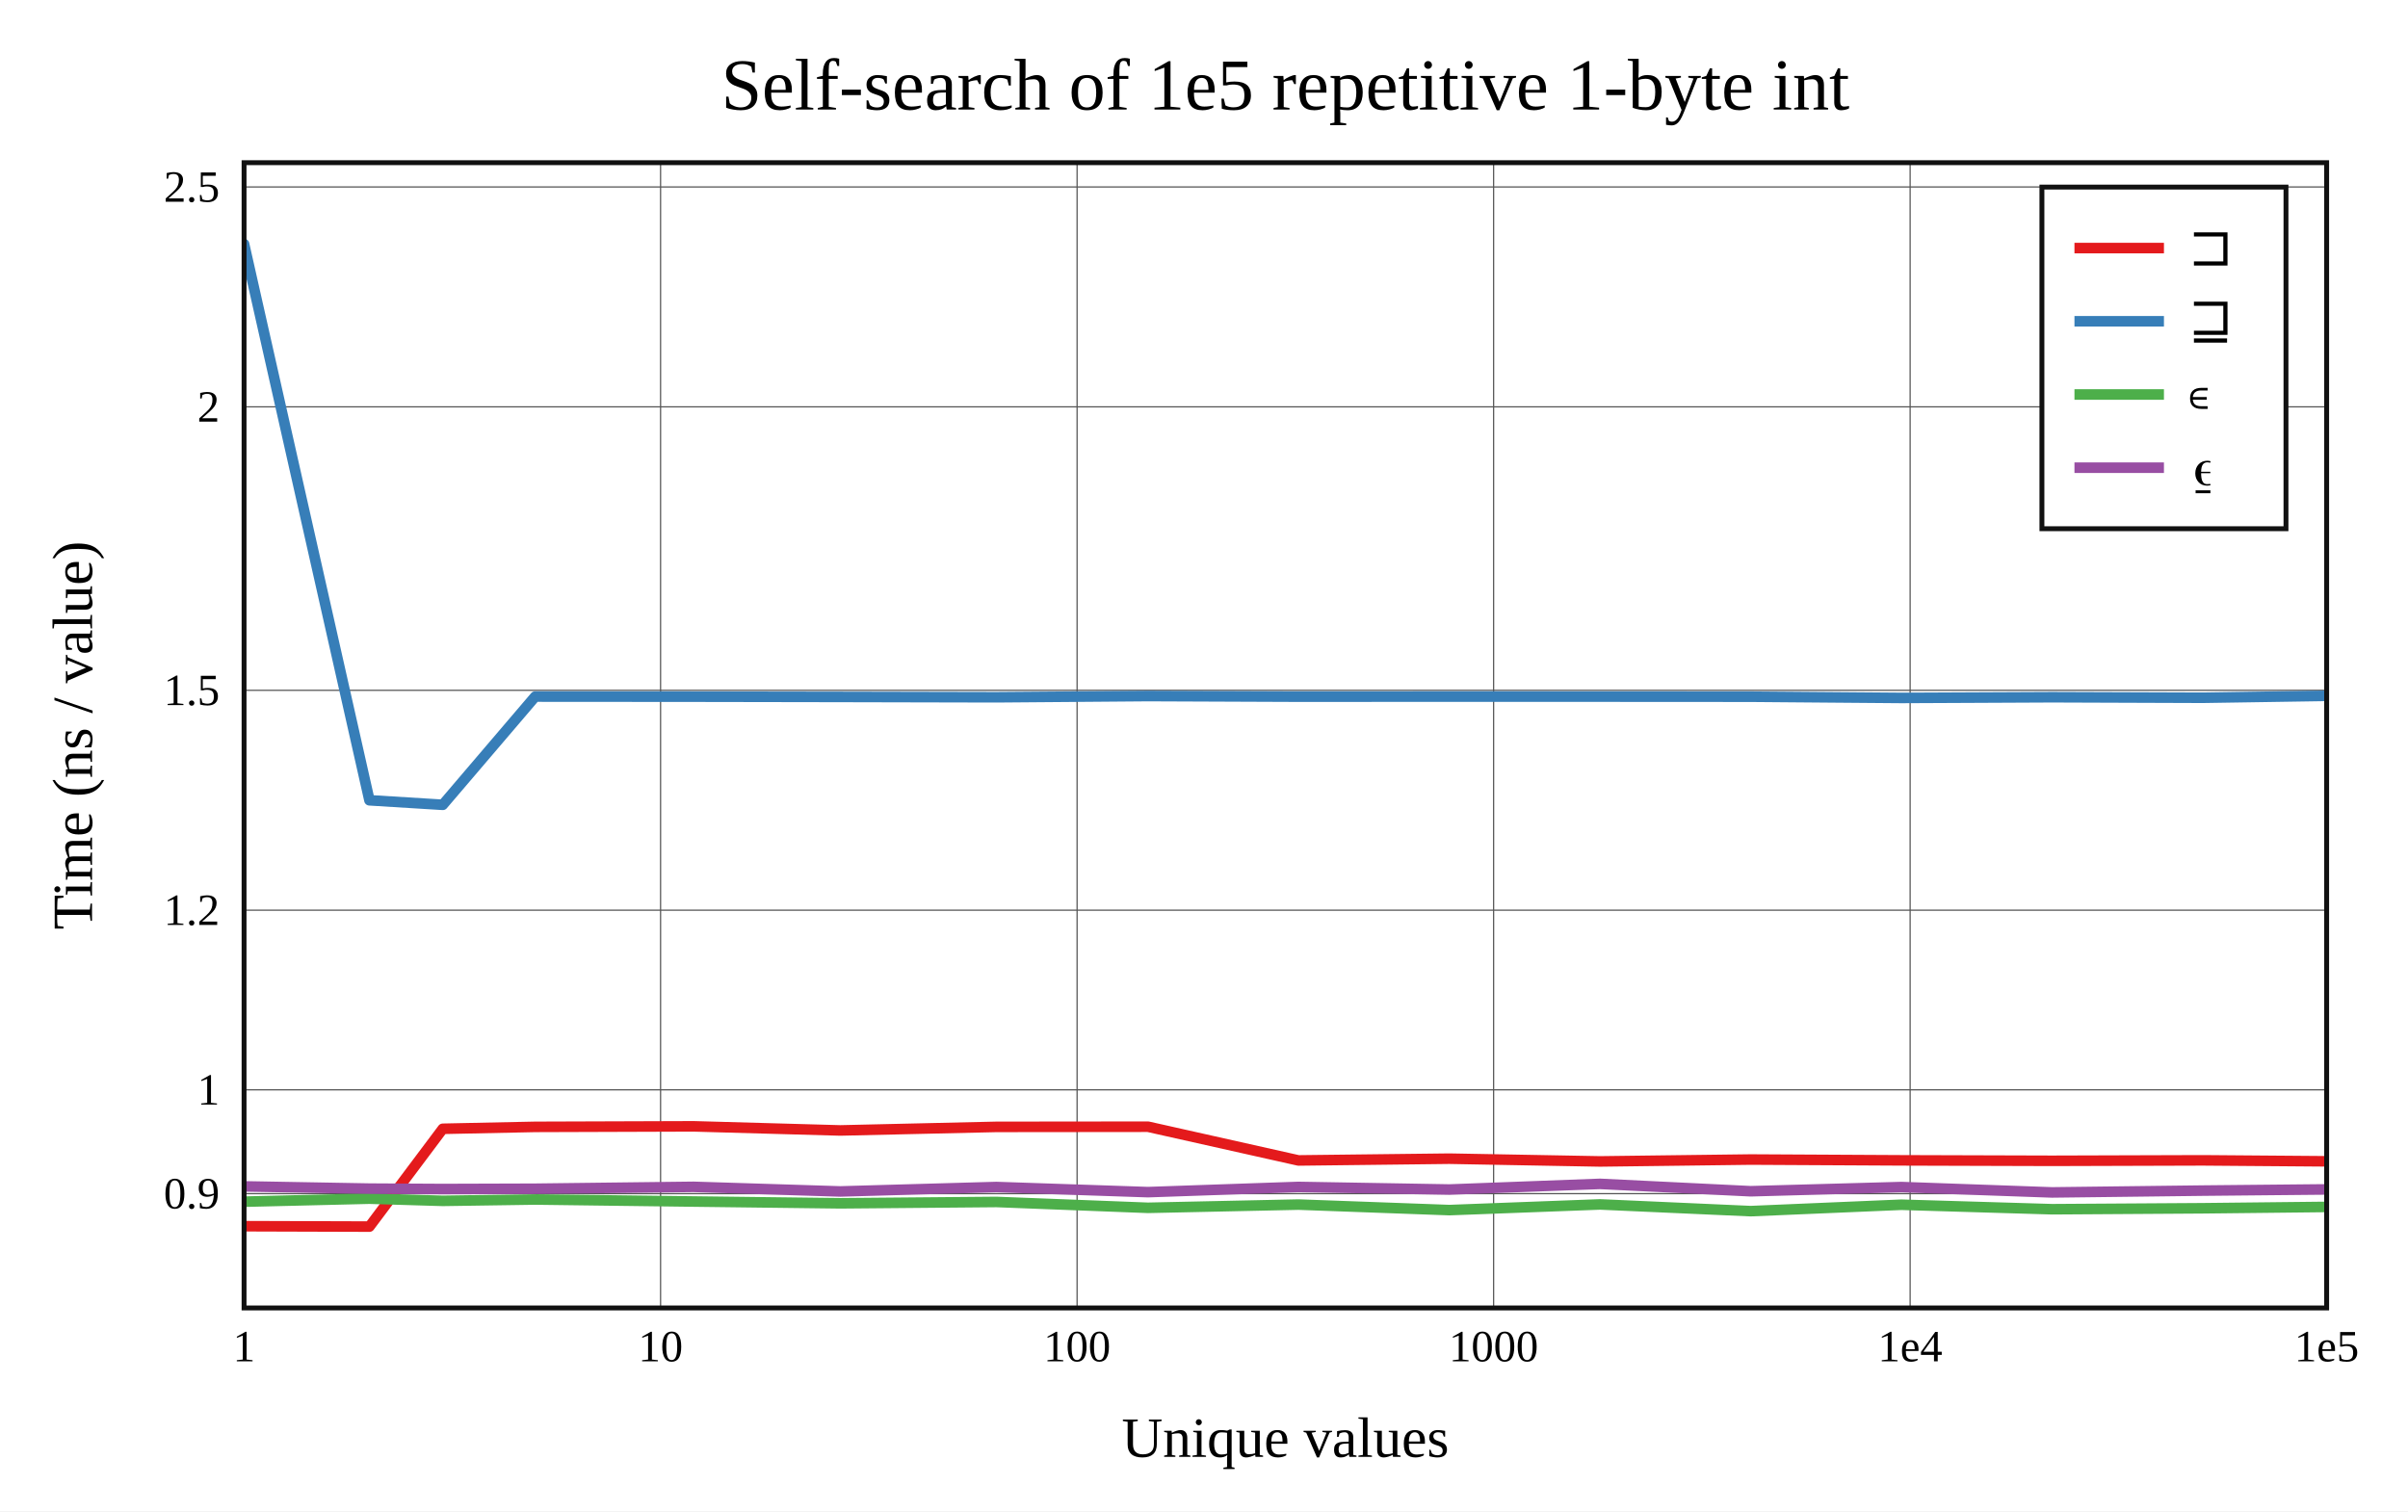
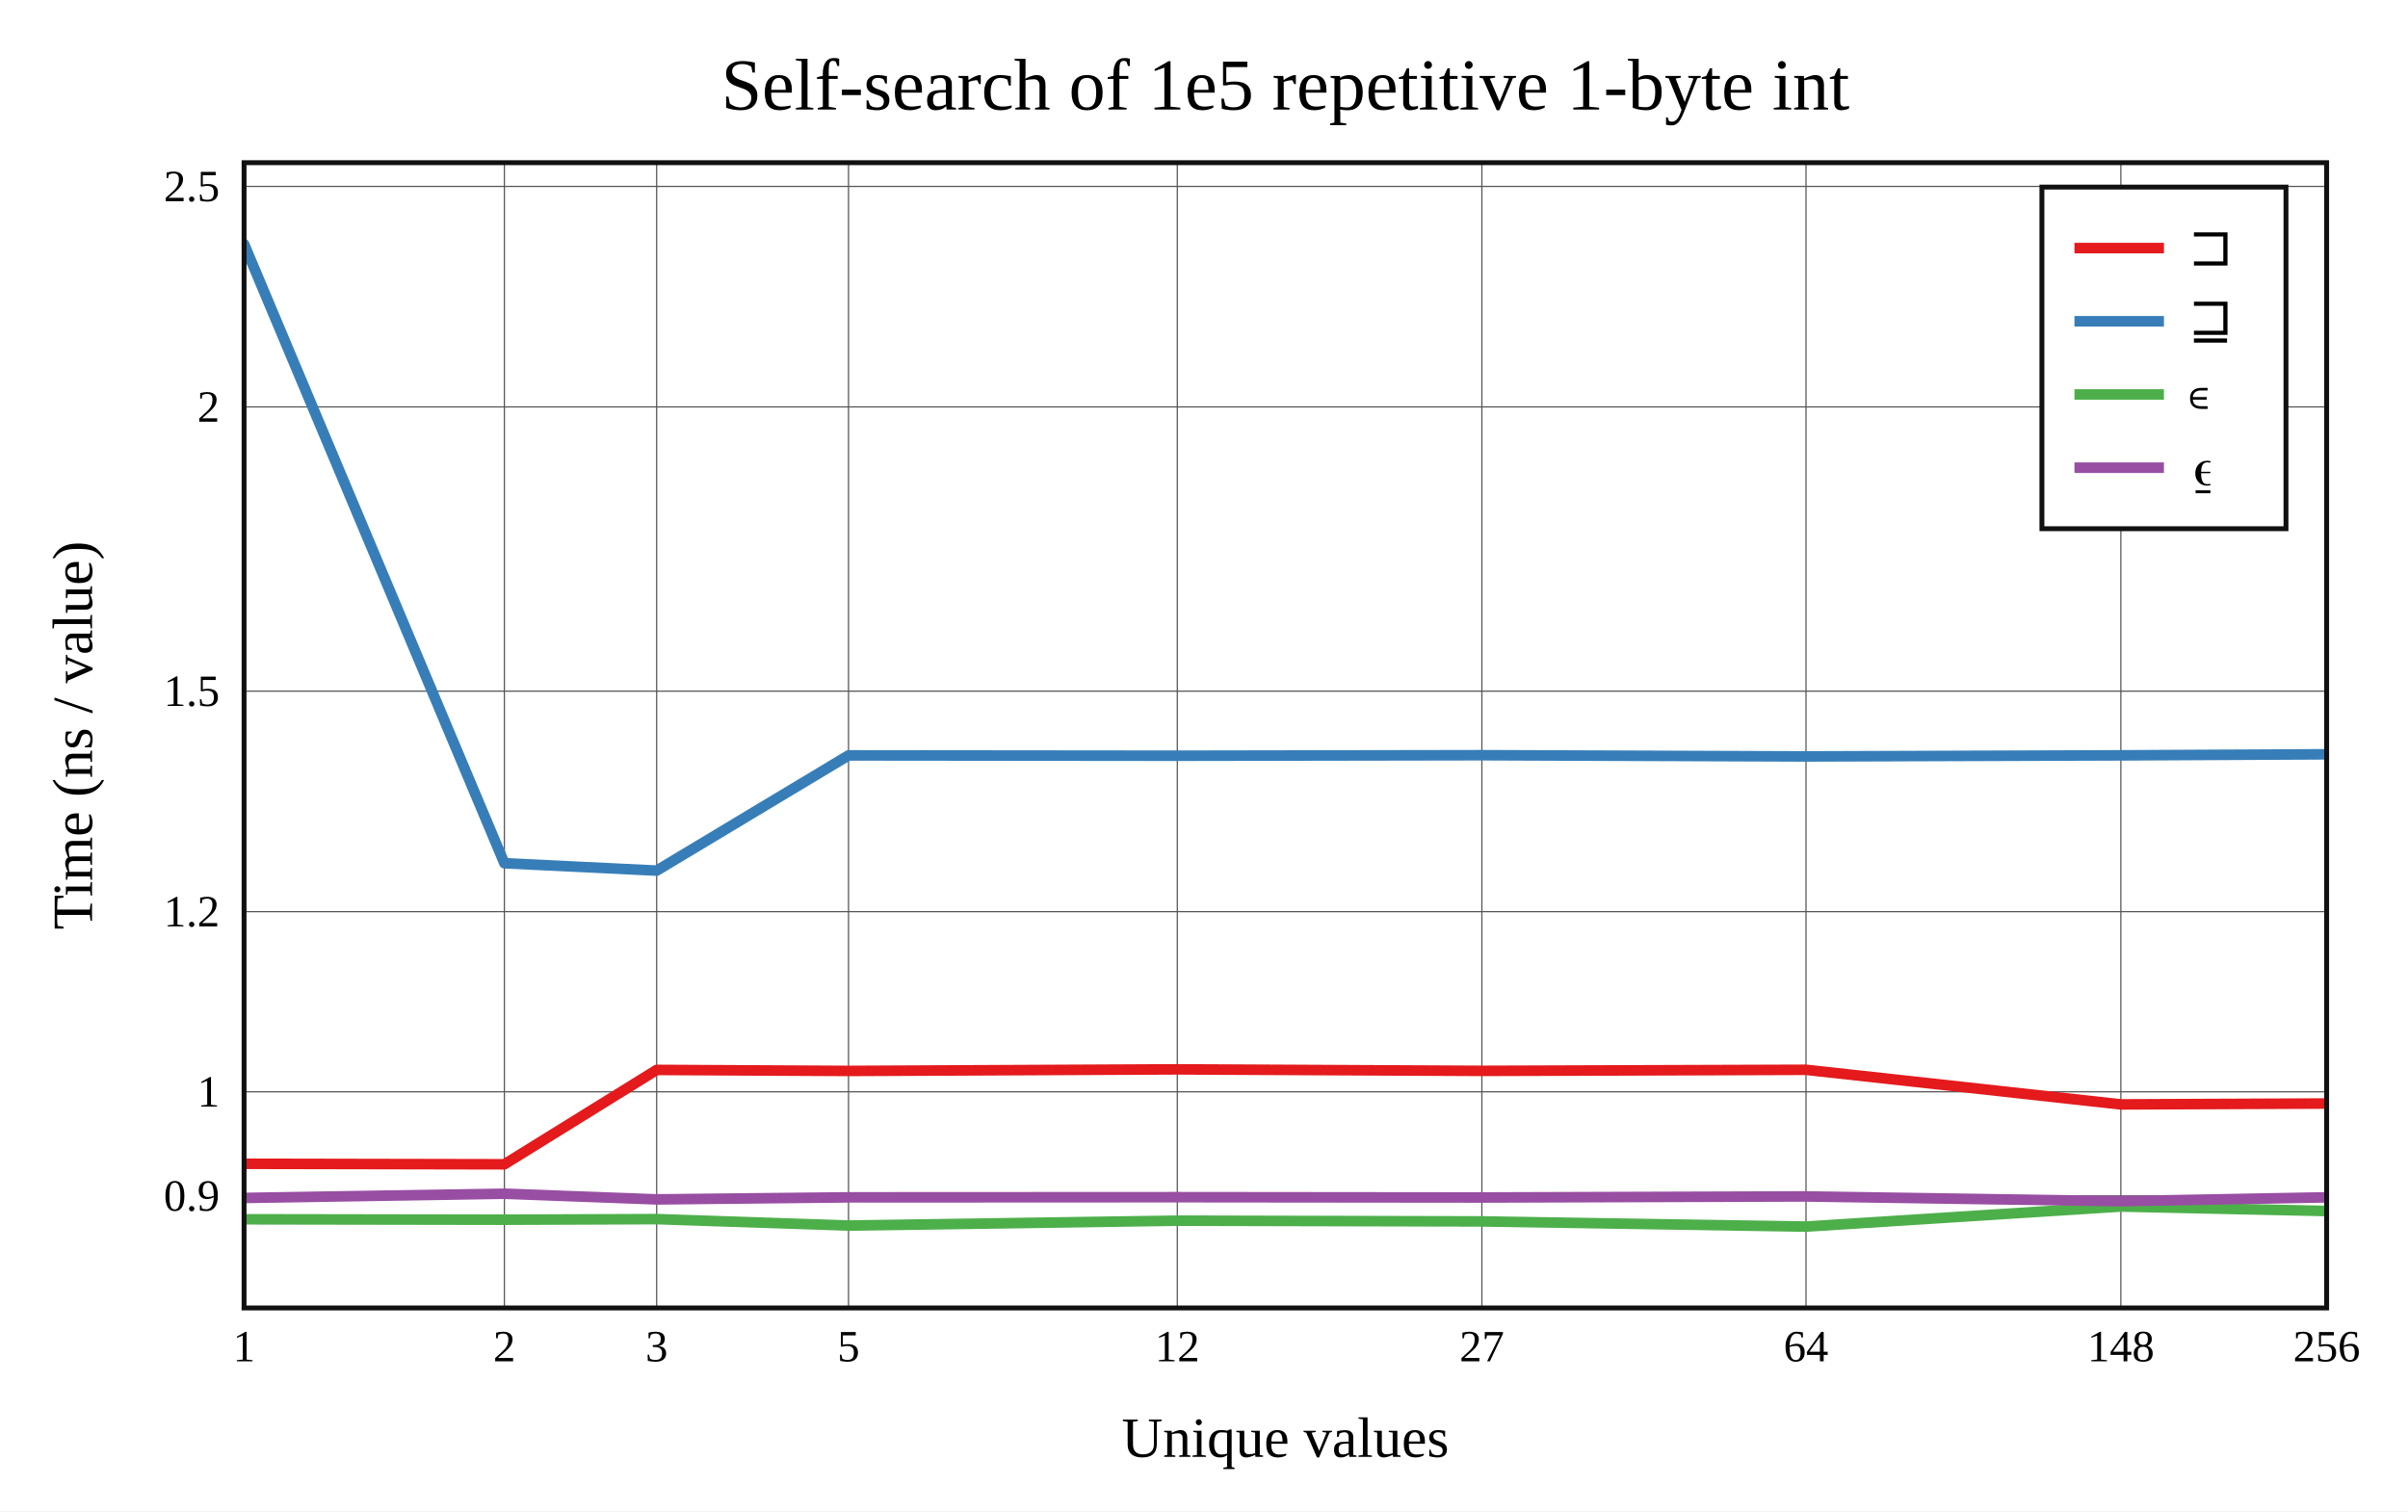
<svg xmlns="http://www.w3.org/2000/svg" viewBox="-60 -40 592 371.6" height="557.4" width="888">
  <g stroke-width="2.6" font-size="14px" text-anchor="middle">
    <defs>
      <clipPath id="clip">
        <rect x="0" y="0" width="512" height="281.6" />
      </clipPath>
    </defs>
    <rect fill="white" x="-60" y="-40" width="592" height="371.6" />
    <text dy="0.33em" font-size="18px" x="256" y="-19">Self-search of 1e5 repetitive 1-byte int</text>
    <text dy="0.33em" x="256" y="313.6">Unique values</text>
    <text dy="0.33em" transform="rotate(-90)" x="-140.8" y="-42">Time (ns / value)</text>
    <g stroke-width="0.3" stroke="#555">
-       <path d="M102.4 0v281.6" />
-       <path d="M204.8 0v281.6" />
-       <path d="M307.2 0v281.6" />
-       <path d="M409.6 0v281.6" />
-       <path d="M0 253.5h512" />
-       <path d="M0 227.972h512" />
-       <path d="M0 183.799h512" />
-       <path d="M0 129.735h512" />
-       <path d="M0 60.035h512" />
-       <path d="M0 5.971h512" />
+       <path d="M64 0v281.6" />
+       <path d="M101.438 0v281.6" />
+       <path d="M148.603 0v281.6" />
+       <path d="M229.438 0v281.6" />
+       <path d="M304.313 0v281.6" />
+       <path d="M384 0v281.6" />
+       <path d="M461.405 0v281.6" />
+       <path d="M0 254.056h512" />
+       <path d="M0 228.458h512" />
+       <path d="M0 184.161h512" />
+       <path d="M0 129.946h512" />
+       <path d="M0 60.051h512" />
+       <path d="M0 5.836h512" />
    </g>
    <g font-size="11px">
      <text dy="0.33em" x="0" y="291.1">1</text>
-       <text dy="0.33em" x="102.4" y="291.1">10</text>
-       <text dy="0.33em" x="204.8" y="291.1">100</text>
-       <text dy="0.33em" x="307.2" y="291.1">1000</text>
-       <text dy="0.33em" x="409.6" y="291.1">1e4</text>
-       <text dy="0.33em" x="512" y="291.1">1e5</text>
+       <text dy="0.33em" x="64" y="291.1">2</text>
+       <text dy="0.33em" x="101.438" y="291.1">3</text>
+       <text dy="0.33em" x="148.603" y="291.1">5</text>
+       <text dy="0.33em" x="229.438" y="291.1">12</text>
+       <text dy="0.33em" x="304.313" y="291.1">27</text>
+       <text dy="0.33em" x="384" y="291.1">64</text>
+       <text dy="0.33em" x="461.405" y="291.1">148</text>
+       <text dy="0.33em" x="512" y="291.1">256</text>
      <g text-anchor="end">
-         <text dy="0.33em" x="-6" y="253.5">0.9</text>
-         <text dy="0.33em" x="-6" y="227.972">1</text>
-         <text dy="0.33em" x="-6" y="183.799">1.2</text>
-         <text dy="0.33em" x="-6" y="129.735">1.5</text>
-         <text dy="0.33em" x="-6" y="60.035">2</text>
-         <text dy="0.33em" x="-6" y="5.971">2.5</text>
+         <text dy="0.33em" x="-6" y="254.056">0.9</text>
+         <text dy="0.33em" x="-6" y="228.458">1</text>
+         <text dy="0.33em" x="-6" y="184.161">1.2</text>
+         <text dy="0.33em" x="-6" y="129.946">1.5</text>
+         <text dy="0.33em" x="-6" y="60.051">2</text>
+         <text dy="0.33em" x="-6" y="5.836">2.5</text>
      </g>
    </g>
    <g clip-path="url(#clip)" fill="none" stroke-linecap="round" stroke-linejoin="round">
-       <path stroke="#e41a1c" d="M0 261.503L30.825 261.6L48.857 237.552L71.575 237.078L110.508 236.95L146.572 237.958L184.953 237.08L222.235 237.041L259.223 245.333L296.321 244.9L333.365 245.575L370.402 245.112L407.45 245.312L444.49 245.424L481.532 245.31L518.573 245.6" />
-       <path stroke="#377eb8" d="M0 20L30.825 156.776L48.857 157.889L71.575 131.271L110.508 131.299L146.572 131.36L184.953 131.446L222.235 131.149L259.223 131.298L296.321 131.278L333.365 131.285L370.402 131.308L407.45 131.609L444.49 131.436L481.532 131.566L518.573 130.992" />
-       <path stroke="#4daf4a" d="M0 255.472L30.825 254.73L48.857 255.269L71.575 254.934L110.508 255.434L146.572 255.874L184.953 255.541L222.235 256.983L259.223 256.188L296.321 257.543L333.365 256.148L370.402 257.799L407.45 256.225L444.49 257.329L481.532 257.093L518.573 256.691" />
-       <path stroke="#984ea3" d="M0 251.713L30.825 252.262L48.857 252.362L71.575 252.292L110.508 251.826L146.572 252.958L184.953 251.872L222.235 253.126L259.223 251.85L296.321 252.486L333.365 251.096L370.402 252.909L407.45 251.882L444.49 253.196L481.532 252.749L518.573 252.389" />
+       <path stroke="#e41a1c" d="M0 246.155L64 246.28L101.438 223.075L148.603 223.323L229.438 222.939L304.313 223.308L384 223.046L461.405 231.554L512 231.337" />
+       <path stroke="#377eb8" d="M0 20L64 172.253L101.438 174.068L148.603 145.74L229.438 145.82L304.313 145.694L384 145.995L461.405 145.727L512 145.47" />
+       <path stroke="#4daf4a" d="M0 259.802L64 259.905L101.438 259.762L148.603 261.345L229.438 260.145L304.313 260.325L384 261.6L461.405 256.663L512 257.77" />
+       <path stroke="#984ea3" d="M0 254.556L64 253.515L101.438 254.909L148.603 254.408L229.438 254.37L304.313 254.444L384 254.185L461.405 255.348L512 254.406" />
    </g>
    <rect stroke-width="1.2" stroke="#111" fill="none" x="0" y="0" width="512" height="281.6" />
    <g transform="translate(442,6)" text-anchor="start" font-size="13px">
      <rect stroke-width="1.2" stroke="#111" fill="white" x="0" y="0" width="60" height="84" />
      <path stroke="#e41a1c" d="M8 15h22" />
      <path stroke="#377eb8" d="M8 33h22" />
      <path stroke="#4daf4a" d="M8 51h22" />
      <path stroke="#984ea3" d="M8 69h22" />
      <text dy="0.33em" x="36" y="15">⊐</text>
      <text dy="0.33em" x="36" y="33">⊒</text>
      <text dy="0.33em" x="36" y="51">∊</text>
      <text dy="0.33em" x="36" y="69">⍷</text>
    </g>
  </g>
</svg>
